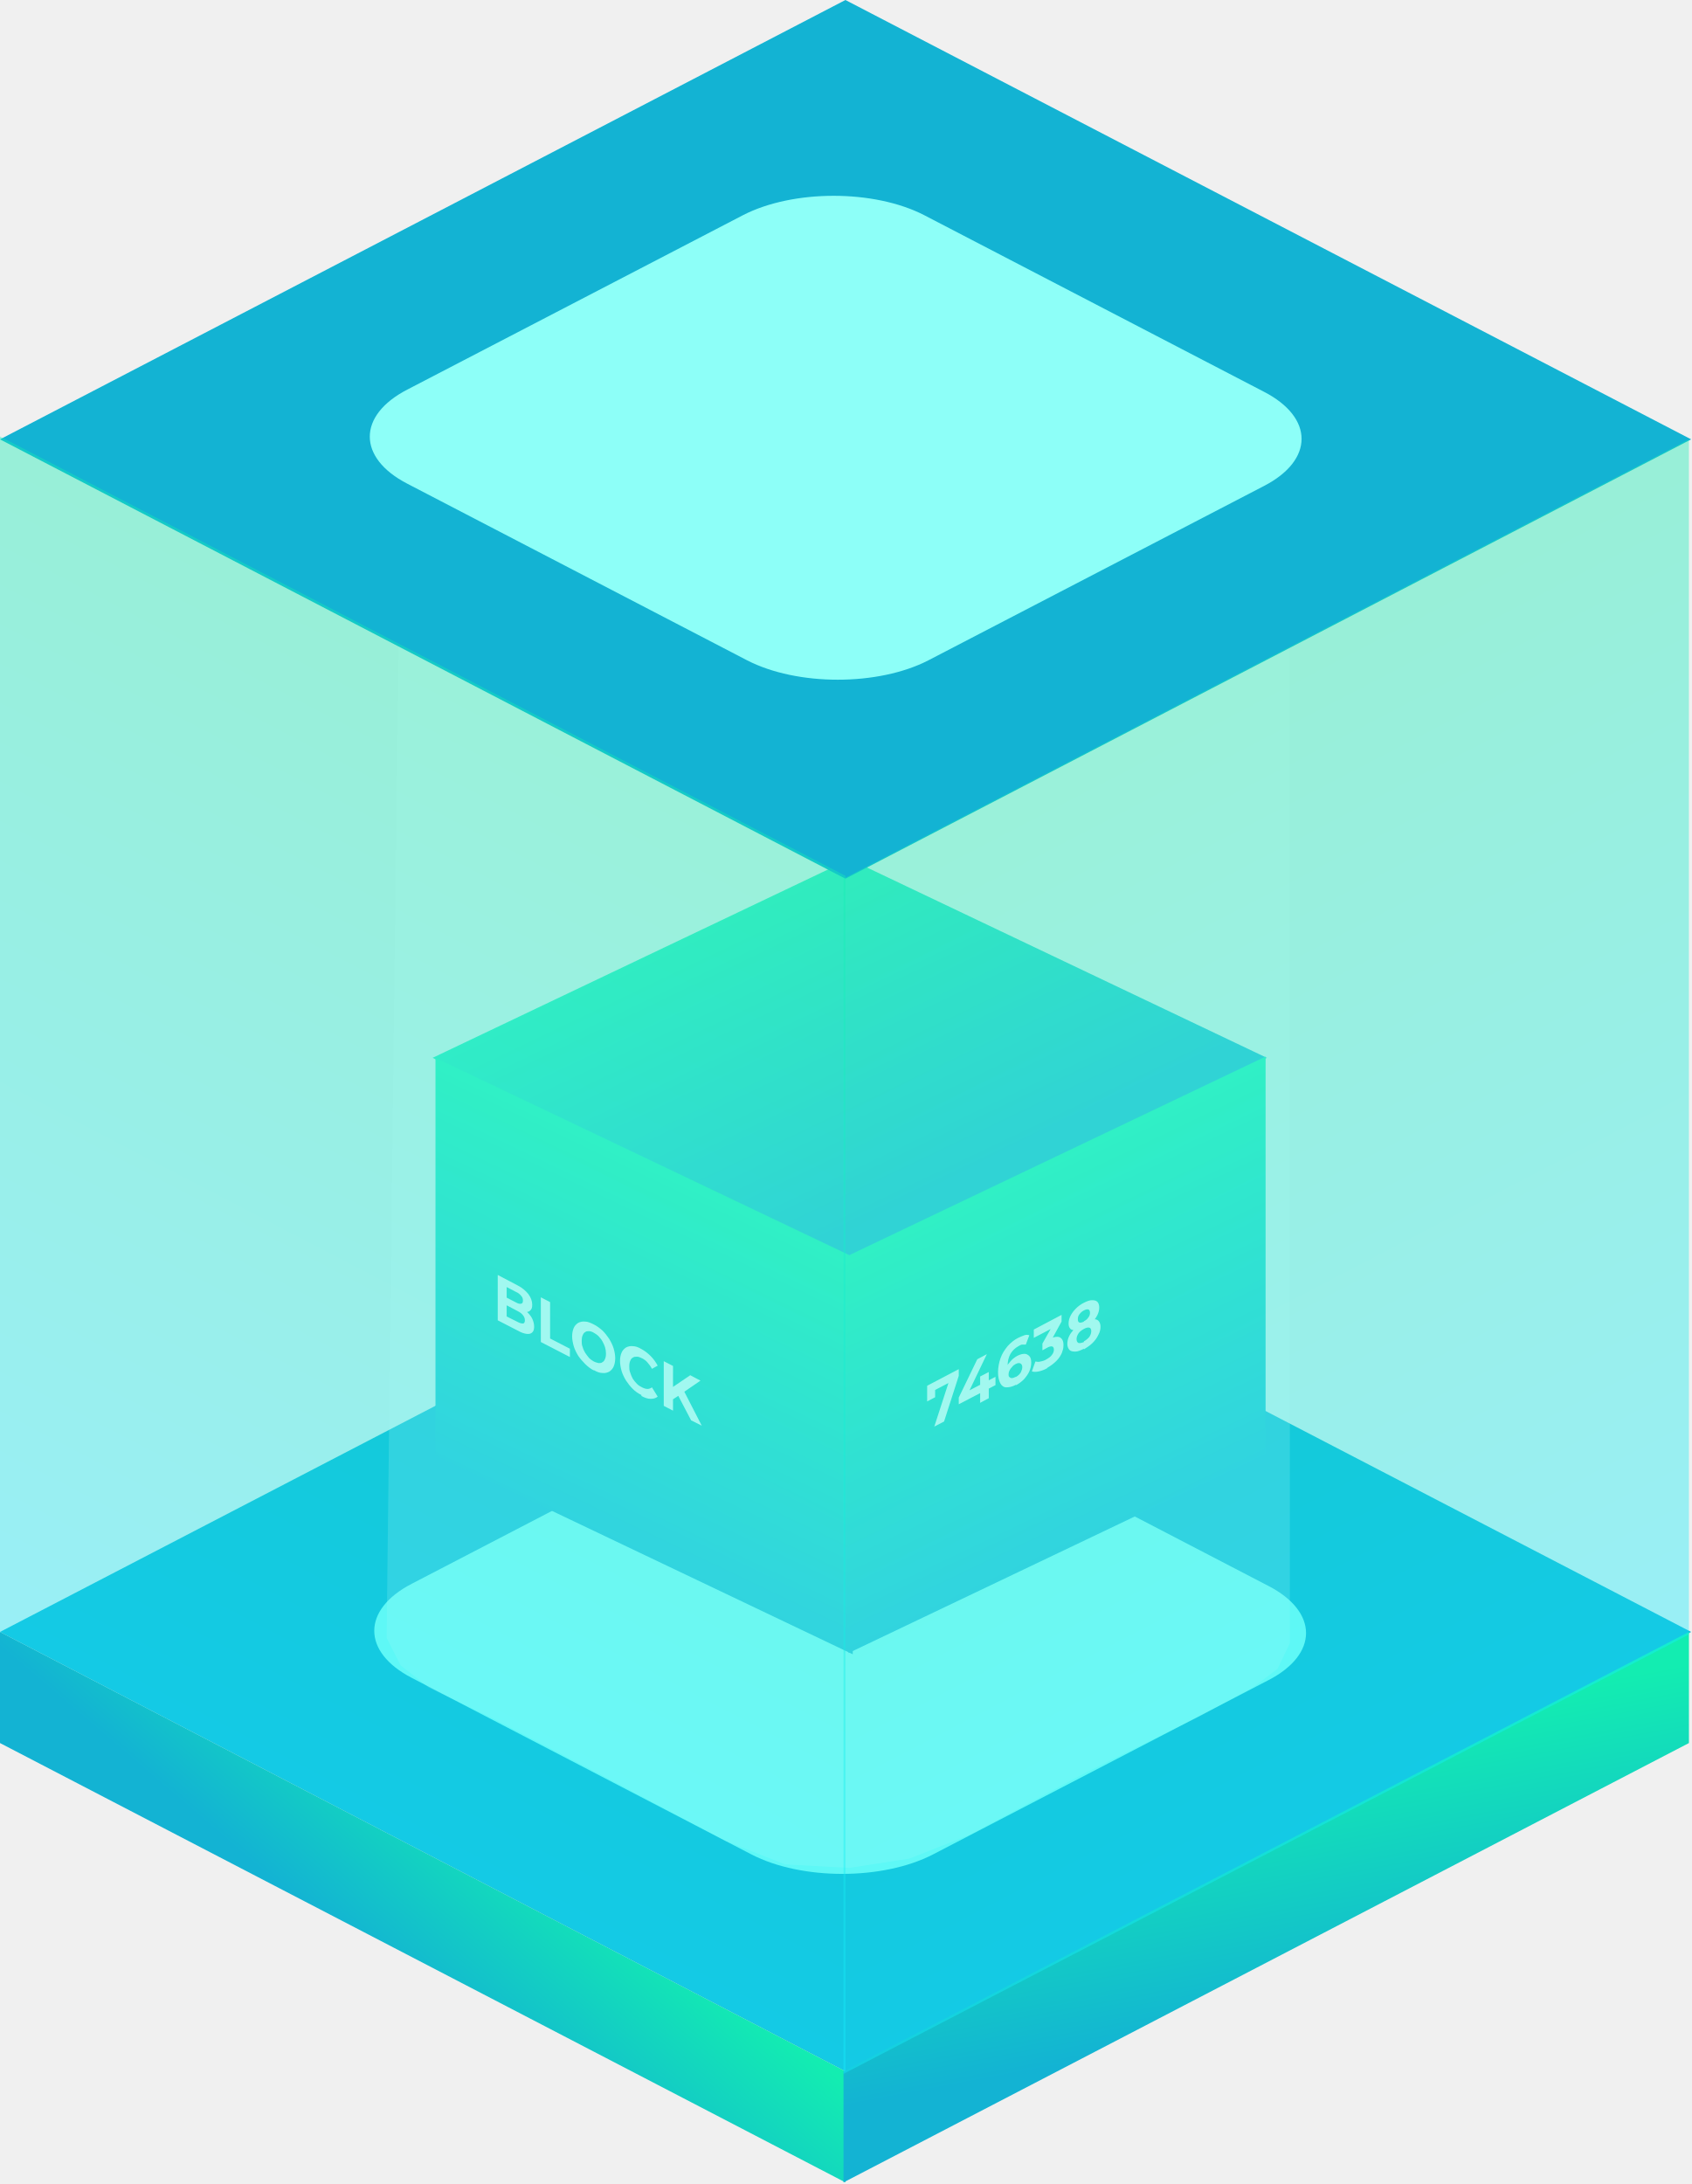
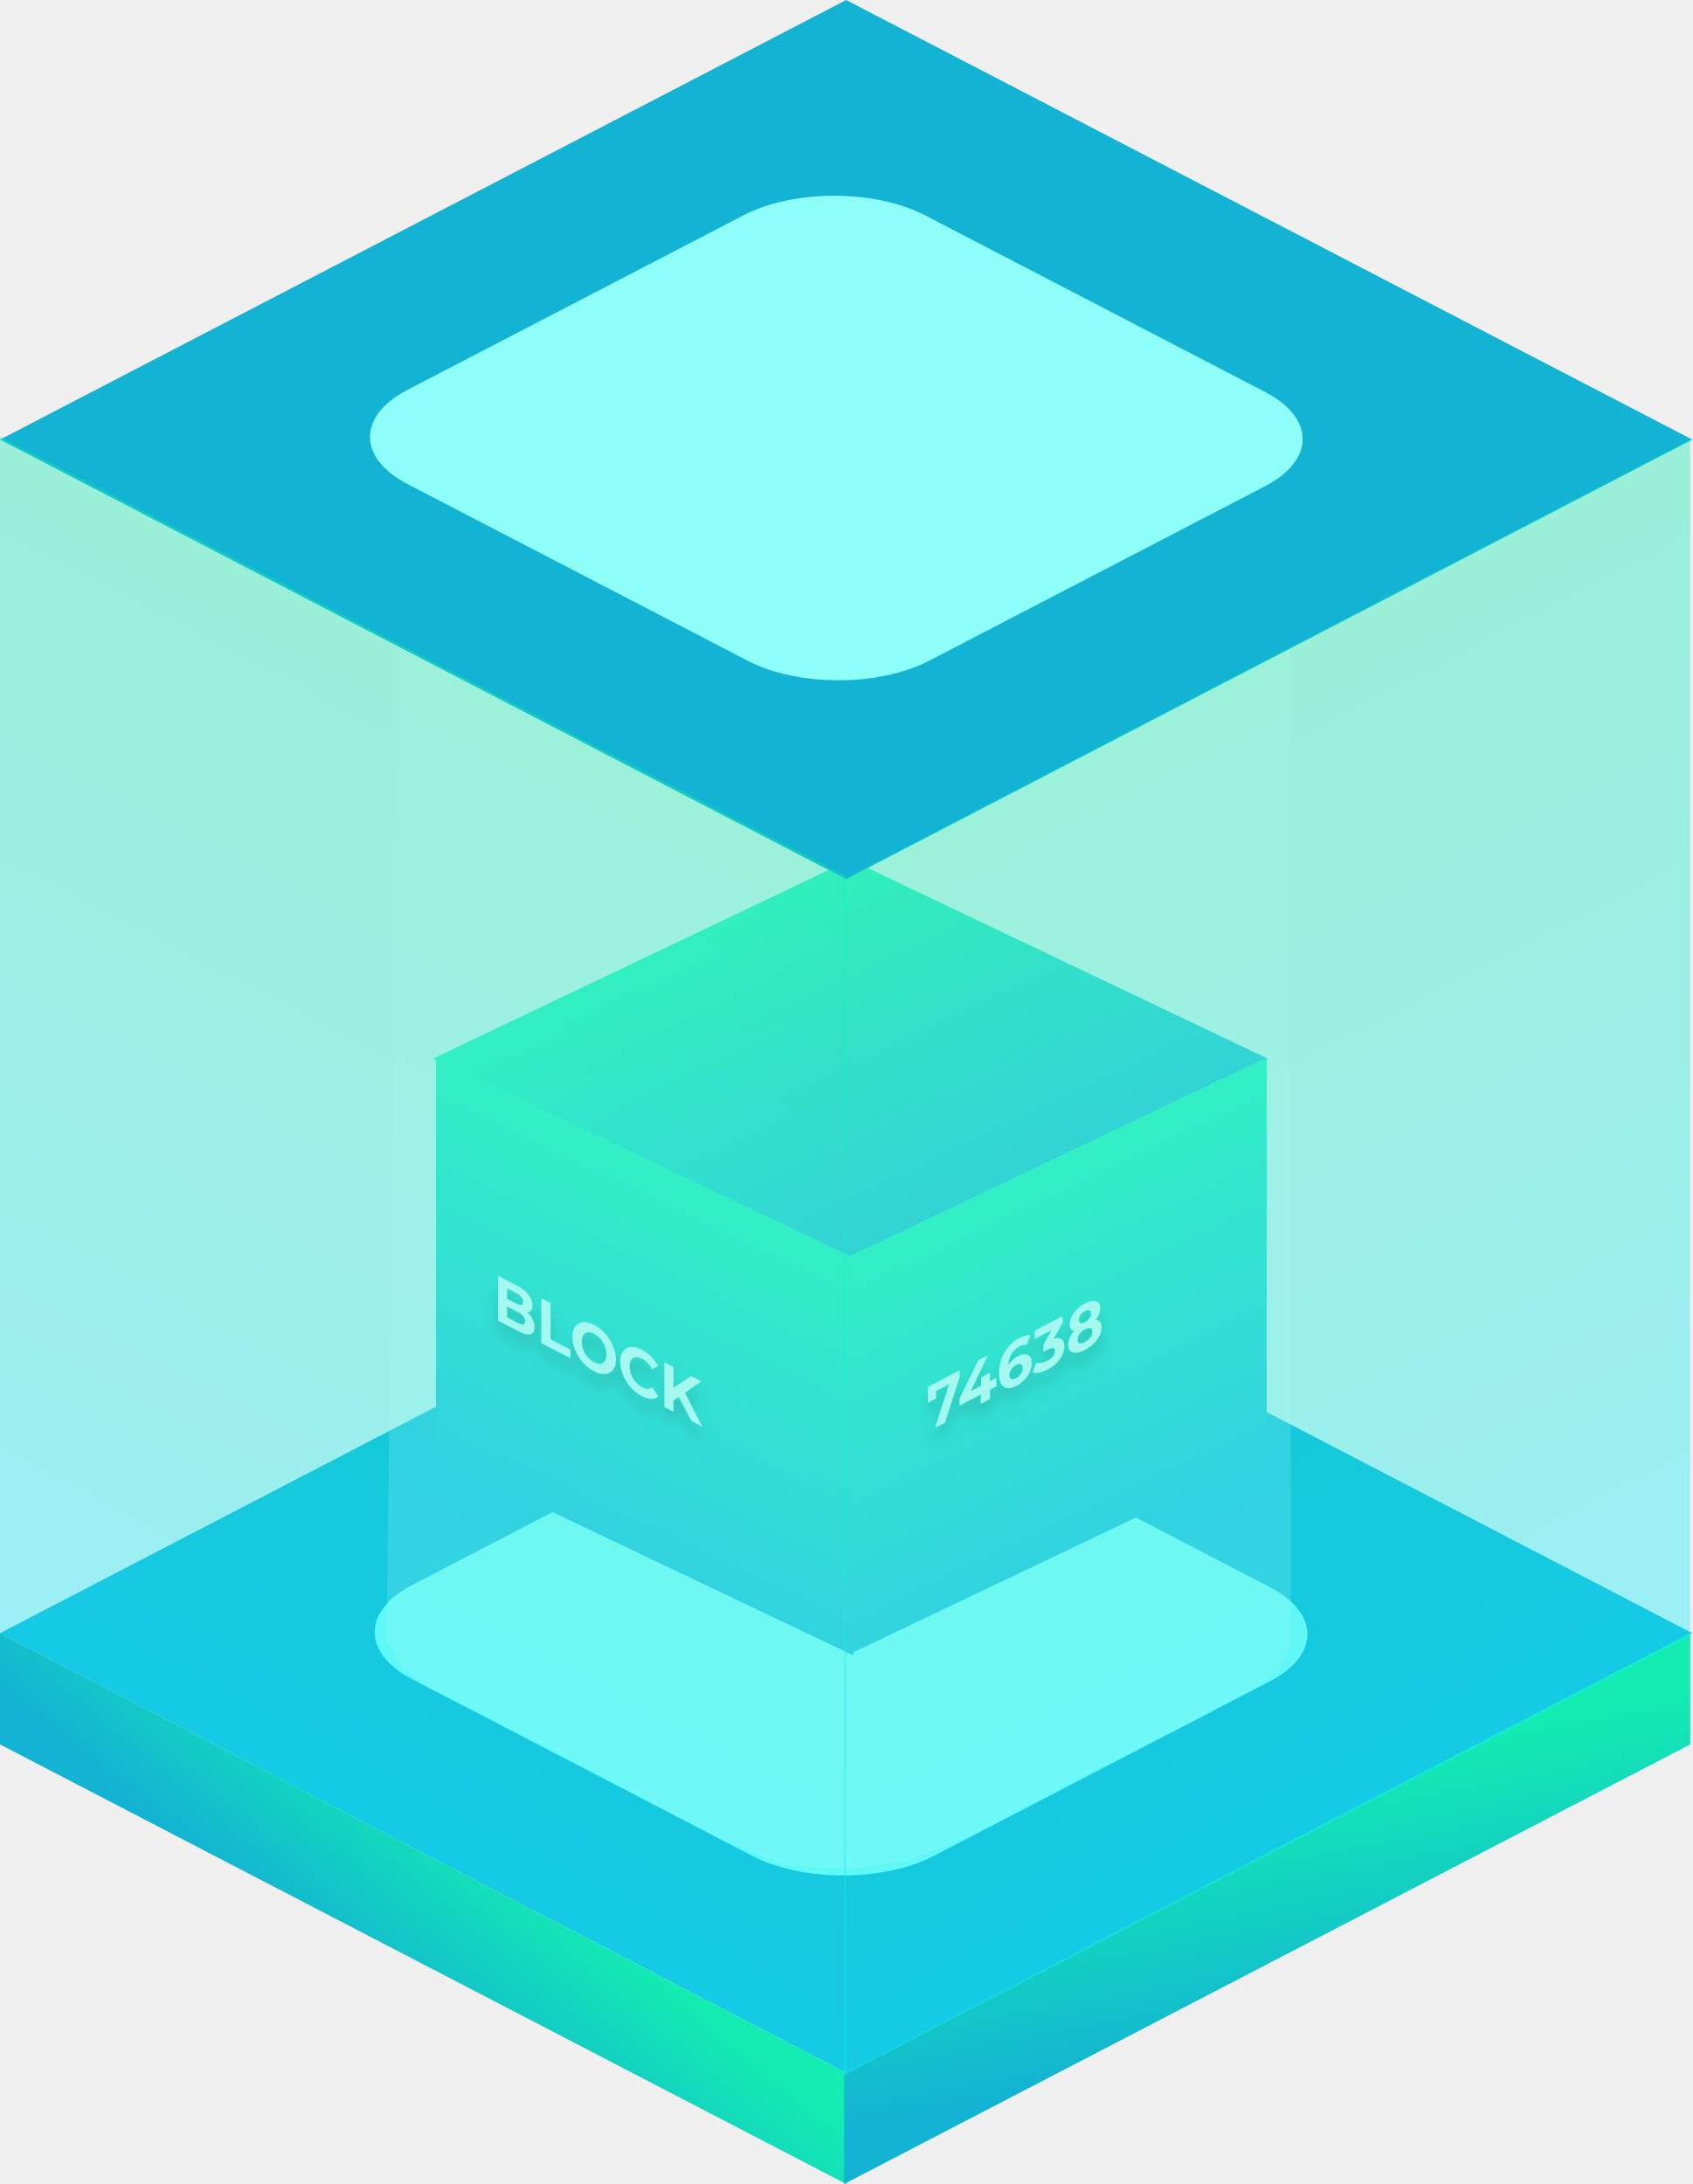
- <svg xmlns="http://www.w3.org/2000/svg" version="1.1" viewBox="0 0 529.7 684">
+ <svg xmlns="http://www.w3.org/2000/svg" fill="none" viewBox="0 0 529.66 683.53">
+   <rect width="298.434" height="298.434" transform="matrix(0.887397 -0.461006 0.887397 0.461006 0 511.135)" fill="#13B3D3" />
+   <rect width="298.434" height="34.815" transform="matrix(0.887397 0.461006 0 1 0 511.135)" fill="url(#paint0_linear_149_7)" />
+   <rect width="298.434" height="34.815" transform="matrix(0.887397 -0.461006 0 1 264.188 648.714)" fill="url(#paint1_linear_149_7)" />
+   <g style="mix-blend-mode:screen">
+     <rect width="182.487" height="183.944" rx="32" transform="matrix(0.887397 -0.461006 0.887397 0.461006 100.641 510.799)" fill="#84FFD4" />
+   </g>
+   <rect width="144.718" height="144.718" transform="matrix(0.902729 -0.430209 0.902729 0.430209 135.477 331.323)" fill="url(#paint2_linear_149_7)" />
+   <rect width="144.718" height="124.518" transform="matrix(0.902729 0.430209 0 1 136.43 331.323)" fill="url(#paint3_linear_149_7)" />
+   <rect width="144.718" height="124.518" transform="matrix(0.902729 -0.430209 0 1 265.805 393.188)" fill="url(#paint4_linear_149_7)" />
+   <g filter="url(#filter0_d_149_7)">
+     <path d="M155.864 413.276V399.276L161.933 402.429C163.495 403.24 164.667 404.182 165.448 405.254C166.24 406.333 166.637 407.419 166.637 408.512C166.637 409.245 166.477 409.802 166.158 410.183C165.838 410.551 165.4 410.736 164.844 410.741C164.288 410.745 163.649 410.56 162.927 410.185L163.265 409.54C164.046 409.946 164.738 410.452 165.341 411.059C165.945 411.653 166.412 412.315 166.743 413.047C167.086 413.786 167.258 414.562 167.258 415.375C167.258 416.575 166.838 417.297 165.998 417.54C165.158 417.77 163.921 417.461 162.288 416.613L155.864 413.276ZM158.721 412.32L162.075 414.063C162.821 414.45 163.383 414.608 163.762 414.538C164.152 414.461 164.347 414.123 164.347 413.523C164.347 412.936 164.152 412.401 163.762 411.918C163.383 411.428 162.821 410.99 162.075 410.603L158.508 408.749V406.389L161.579 407.984C162.277 408.347 162.809 408.49 163.176 408.414C163.554 408.331 163.744 408.009 163.744 407.449C163.744 406.903 163.554 406.398 163.176 405.934C162.809 405.464 162.277 405.047 161.579 404.684L158.721 403.2V412.32ZM169.435 420.326V406.326L172.31 407.819V419.179L178.539 422.416V425.056L169.435 420.326ZM185.972 429.157C184.99 428.647 184.079 427.993 183.239 427.197C182.411 426.407 181.689 425.525 181.074 424.552C180.47 423.585 179.997 422.573 179.654 421.515C179.323 420.462 179.157 419.416 179.157 418.376C179.157 417.336 179.323 416.462 179.654 415.755C179.997 415.053 180.476 414.535 181.091 414.201C181.707 413.868 182.428 413.736 183.257 413.806C184.085 413.877 184.984 414.164 185.954 414.668C186.936 415.178 187.836 415.825 188.652 416.609C189.48 417.399 190.196 418.278 190.8 419.245C191.415 420.218 191.894 421.233 192.237 422.292C192.58 423.337 192.752 424.386 192.752 425.439C192.752 426.479 192.58 427.357 192.237 428.072C191.894 428.773 191.415 429.291 190.8 429.625C190.196 429.951 189.48 430.079 188.652 430.009C187.836 429.945 186.942 429.661 185.972 429.157ZM185.954 426.388C186.51 426.677 187.019 426.834 187.481 426.861C187.954 426.893 188.368 426.802 188.723 426.586C189.078 426.37 189.35 426.039 189.539 425.59C189.741 425.148 189.841 424.594 189.841 423.927C189.841 423.26 189.741 422.601 189.539 421.95C189.35 421.305 189.078 420.69 188.723 420.106C188.38 419.528 187.972 419.009 187.498 418.55C187.025 418.091 186.51 417.717 185.954 417.428C185.398 417.139 184.884 416.978 184.41 416.946C183.949 416.919 183.541 417.014 183.186 417.229C182.831 417.445 182.553 417.774 182.352 418.216C182.162 418.664 182.068 419.222 182.068 419.889C182.068 420.542 182.162 421.198 182.352 421.856C182.553 422.507 182.825 423.122 183.168 423.7C183.523 424.285 183.937 424.806 184.41 425.266C184.884 425.725 185.398 426.099 185.954 426.388ZM200.858 436.89C199.9 436.392 199.006 435.755 198.178 434.978C197.362 434.194 196.652 433.319 196.048 432.352C195.445 431.385 194.972 430.372 194.629 429.314C194.297 428.262 194.132 427.209 194.132 426.156C194.132 425.103 194.297 424.222 194.629 423.514C194.972 422.812 195.445 422.292 196.048 421.952C196.664 421.618 197.38 421.49 198.196 421.567C199.012 421.631 199.906 421.916 200.876 422.42C201.953 422.979 202.923 423.696 203.787 424.572C204.662 425.44 205.396 426.434 205.987 427.555L204.142 428.516C203.716 427.748 203.242 427.096 202.722 426.558C202.201 426.008 201.633 425.573 201.018 425.253C200.438 424.952 199.906 424.782 199.421 424.744C198.935 424.705 198.515 424.793 198.161 425.009C197.806 425.224 197.527 425.553 197.326 425.996C197.137 426.444 197.042 427.001 197.042 427.668C197.042 428.335 197.137 428.991 197.326 429.636C197.527 430.287 197.806 430.904 198.161 431.489C198.515 432.073 198.935 432.598 199.421 433.064C199.906 433.529 200.438 433.912 201.018 434.213C201.633 434.533 202.201 434.695 202.722 434.698C203.242 434.689 203.716 434.515 204.142 434.176L205.987 437.055C205.396 437.561 204.662 437.8 203.787 437.772C202.923 437.75 201.947 437.456 200.858 436.89ZM210.502 438.461L210.343 434.638L216.288 430.666L219.483 432.326L214.123 436.041L212.526 437.132L210.502 438.461ZM207.929 440.324V426.324L210.786 427.808V441.808L207.929 440.324ZM216.43 444.74L212.011 436.344L213.892 435.022L219.785 446.483L216.43 444.74Z" fill="white" />
+   </g>
+   <g filter="url(#filter1_d_149_7)">
+     <path d="M292.634 446.891L297.625 431.504L298.368 432.513L291.695 436.024L292.97 433.834V437.634L290.421 438.975V434.055L300.351 428.83V430.93L295.749 445.252L292.634 446.891ZM300.327 439.903V437.723L306.168 425.769L309.177 424.186L303.46 436.074L302.062 436.35L311.814 431.219V433.859L300.327 439.903ZM307 439.332V436.392L307.089 433.705V431.085L309.797 429.66V437.86L307 439.332ZM318.212 433.673C317.079 434.269 316.094 434.52 315.256 434.428C314.43 434.329 313.793 433.884 313.345 433.094C312.896 432.303 312.672 431.154 312.672 429.647C312.672 428.034 312.937 426.528 313.468 425.128C314.011 423.723 314.755 422.478 315.699 421.395C316.654 420.305 317.752 419.435 318.991 418.783C319.651 418.435 320.283 418.183 320.885 418.026C321.486 417.87 322.006 417.837 322.442 417.927L321.38 420.866C321.038 420.779 320.672 420.791 320.283 420.903C319.893 421.001 319.486 421.162 319.061 421.386C317.988 421.951 317.138 422.764 316.513 423.827C315.887 424.889 315.575 426.14 315.575 427.58C315.575 427.82 315.575 428.087 315.575 428.38C315.586 428.667 315.622 428.942 315.681 429.204L314.884 428.783C315.109 428.145 315.398 427.56 315.752 427.027C316.106 426.481 316.525 425.994 317.008 425.566C317.504 425.118 318.047 424.739 318.637 424.429C319.439 424.007 320.159 423.808 320.796 423.833C321.433 423.858 321.941 424.097 322.318 424.552C322.708 425 322.902 425.665 322.902 426.545C322.902 427.491 322.69 428.43 322.265 429.36C321.852 430.271 321.292 431.105 320.584 431.865C319.887 432.604 319.097 433.207 318.212 433.673ZM318.053 431.336C318.454 431.125 318.808 430.859 319.115 430.538C319.433 430.197 319.681 429.82 319.858 429.406C320.035 428.993 320.123 428.58 320.123 428.167C320.123 427.527 319.929 427.123 319.539 426.954C319.162 426.766 318.654 426.84 318.017 427.175C317.592 427.398 317.221 427.687 316.902 428.042C316.584 428.383 316.33 428.763 316.141 429.182C315.964 429.582 315.876 429.988 315.876 430.402C315.876 430.802 315.964 431.115 316.141 431.342C316.318 431.556 316.566 431.672 316.884 431.691C317.203 431.697 317.592 431.578 318.053 431.336ZM327.959 428.544C327.098 428.997 326.243 429.321 325.393 429.514C324.543 429.695 323.824 429.7 323.234 429.53L324.349 426.464C324.821 426.602 325.369 426.62 325.995 426.518C326.62 426.415 327.251 426.196 327.889 425.861C328.608 425.482 329.175 425.024 329.588 424.487C330.001 423.95 330.207 423.401 330.207 422.841C330.207 422.308 330.024 421.984 329.659 421.87C329.293 421.756 328.703 421.913 327.889 422.341L326.579 423.03V420.89L330.03 414.654L330.349 415.647L323.853 419.064V416.464L332.526 411.901V414.001L329.092 420.228L327.641 420.052L328.473 419.614C329.995 418.813 331.145 418.594 331.924 418.958C332.703 419.321 333.092 420.11 333.092 421.323C333.092 422.11 332.909 422.946 332.544 423.832C332.178 424.704 331.617 425.553 330.862 426.377C330.107 427.201 329.139 427.923 327.959 428.544ZM339.549 422.446C338.511 422.992 337.602 423.297 336.823 423.36C336.044 423.41 335.437 423.23 335 422.819C334.564 422.396 334.345 421.751 334.345 420.884C334.345 420.017 334.558 419.172 334.983 418.349C335.419 417.506 336.027 416.726 336.806 416.009C337.584 415.28 338.499 414.639 339.549 414.086C340.611 413.527 341.531 413.203 342.31 413.113C343.101 413.004 343.708 413.144 344.133 413.534C344.57 413.904 344.788 414.523 344.788 415.389C344.788 416.256 344.57 417.131 344.133 418.014C343.697 418.884 343.083 419.707 342.292 420.483C341.514 421.239 340.599 421.893 339.549 422.446ZM339.549 420.066C340.269 419.687 340.835 419.209 341.248 418.632C341.673 418.048 341.885 417.443 341.885 416.817C341.885 416.19 341.673 415.815 341.248 415.692C340.835 415.549 340.269 415.667 339.549 416.046C338.841 416.418 338.281 416.893 337.868 417.471C337.455 418.035 337.248 418.63 337.248 419.257C337.248 419.883 337.455 420.268 337.868 420.411C338.281 420.553 338.841 420.438 339.549 420.066ZM339.549 415.726C338.593 416.229 337.755 416.523 337.036 416.608C336.328 416.688 335.773 416.553 335.372 416.204C334.983 415.835 334.788 415.258 334.788 414.471C334.788 413.644 334.988 412.832 335.39 412.034C335.791 411.223 336.351 410.468 337.071 409.77C337.791 409.058 338.617 408.456 339.549 407.966C340.505 407.463 341.337 407.192 342.045 407.153C342.764 407.094 343.325 407.259 343.726 407.648C344.139 408.018 344.346 408.616 344.346 409.442C344.346 410.229 344.145 411.014 343.744 411.799C343.354 412.564 342.8 413.282 342.08 413.954C341.36 414.626 340.517 415.217 339.549 415.726ZM339.549 413.826C340.151 413.509 340.623 413.108 340.965 412.621C341.319 412.128 341.496 411.615 341.496 411.082C341.496 410.522 341.313 410.184 340.947 410.07C340.593 409.95 340.127 410.042 339.549 410.346C338.983 410.644 338.522 411.039 338.168 411.532C337.814 412.025 337.637 412.552 337.637 413.112C337.637 413.645 337.809 413.975 338.151 414.102C338.493 414.228 338.959 414.136 339.549 413.826Z" fill="white" />
+   </g>
+   <path d="M125.392 137L261.559 209.092L404 137V514.625L400.235 522.635L392.705 528.356L375.763 537.511L339.996 555.248L303.601 574.701L284.776 582.139L265.951 585L245.871 583.856L227.047 576.418L189.397 556.392L154.257 538.083L134.177 528.356L125.392 521.49L121 512.908L125.392 137Z" fill="white" fill-opacity="0.21" />
+   <rect width="298.434" height="298.434" transform="matrix(0.887397 -0.461006 0.887397 0.461006 0 137.58)" fill="#13B3D3" />
+   <g style="mix-blend-mode:screen">
+     <rect width="182.487" height="183.944" rx="32" transform="matrix(0.887397 -0.461006 0.887397 0.461006 99.1641 136.748)" fill="#84FFD4" />
+   </g>
+   <rect width="298.434" height="374.353" transform="matrix(0.887397 0.461006 0 1 0 136.709)" fill="url(#paint5_linear_149_7)" fill-opacity="0.39" />
+   <rect width="298.434" height="374.353" transform="matrix(0.887397 -0.461006 0 1 264.188 275.159)" fill="url(#paint6_linear_149_7)" fill-opacity="0.39" />
  <defs>
-     <style>
-       .cls-1 {
-         fill: url(#linear-gradient-5);
-       }
- 
-       .cls-2 {
-         fill: url(#linear-gradient-4);
-       }
- 
-       .cls-3 {
-         fill: url(#linear-gradient-3);
-       }
- 
-       .cls-4 {
-         fill: url(#linear-gradient-2);
-       }
- 
-       .cls-5 {
-         fill: url(#linear-gradient);
-       }
- 
-       .cls-6 {
-         fill: #13b3d3;
-       }
- 
-       .cls-7 {
-         isolation: isolate;
-       }
- 
-       .cls-8, .cls-9 {
-         fill: #fff;
-       }
- 
-       .cls-10 {
-         fill: #84ffd4;
-       }
- 
-       .cls-11 {
-         mix-blend-mode: screen;
-       }
- 
-       .cls-9 {
-         fill-opacity: .2;
-       }
- 
-       .cls-12 {
-         fill: url(#linear-gradient-6);
-       }
- 
-       .cls-12, .cls-13 {
-         fill-opacity: .4;
-       }
- 
-       .cls-13 {
-         fill: url(#linear-gradient-7);
-       }
-     </style>
-     <linearGradient id="linear-gradient" x1="163.7" y1="735.6" x2="187.3" y2="816.7" gradientTransform="translate(-23.3 1292.6) rotate(27.5) scale(1 -.9) skewX(-24.7)" gradientUnits="userSpaceOnUse">
-       <stop offset="0" stop-color="#13b3d3" />
-       <stop offset="1" stop-color="#13edb1" />
+     <filter id="filter0_d_149_7" x="151.867" y="399.036" width="71.914" height="55.687" filterUnits="userSpaceOnUse" color-interpolation-filters="sRGB">
+       <feFlood flood-opacity="0" result="BackgroundImageFix" />
+       <feColorMatrix in="SourceAlpha" type="matrix" values="0 0 0 0 0 0 0 0 0 0 0 0 0 0 0 0 0 0 127 0" result="hardAlpha" />
+       <feOffset dy="4" />
+       <feGaussianBlur stdDeviation="2" />
+       <feComposite in2="hardAlpha" operator="out" />
+       <feColorMatrix type="matrix" values="0 0 0 0 0 0 0 0 0 0 0 0 0 0 0 0 0 0 0.25 0" />
+       <feBlend mode="normal" in2="BackgroundImageFix" result="effect1_dropShadow_149_7" />
+       <feBlend mode="normal" in="SourceGraphic" in2="effect1_dropShadow_149_7" result="shape" />
+     </filter>
+     <filter id="filter1_d_149_7" x="286.422" y="405.209" width="62.367" height="51.085" filterUnits="userSpaceOnUse" color-interpolation-filters="sRGB">
+       <feFlood flood-opacity="0" result="BackgroundImageFix" />
+       <feColorMatrix in="SourceAlpha" type="matrix" values="0 0 0 0 0 0 0 0 0 0 0 0 0 0 0 0 0 0 127 0" result="hardAlpha" />
+       <feOffset dy="4" />
+       <feGaussianBlur stdDeviation="2" />
+       <feComposite in2="hardAlpha" operator="out" />
+       <feColorMatrix type="matrix" values="0 0 0 0 0 0 0 0 0 0 0 0 0 0 0 0 0 0 0.25 0" />
+       <feBlend mode="normal" in2="BackgroundImageFix" result="effect1_dropShadow_149_7" />
+       <feBlend mode="normal" in="SourceGraphic" in2="effect1_dropShadow_149_7" result="shape" />
+     </filter>
+     <linearGradient id="paint0_linear_149_7" x1="-0.231" y1="17.834" x2="23.434" y2="-63.301" gradientUnits="userSpaceOnUse">
+       <stop stop-color="#13B3D3" />
+       <stop offset="1" stop-color="#13EDB1" />
    </linearGradient>
-     <linearGradient id="linear-gradient-2" x1="163.7" y1="520.5" x2="187.3" y2="601.6" gradientTransform="translate(240.9 1239.3) rotate(-27.5) scale(1 -.9) skewX(24.7)" gradientUnits="userSpaceOnUse">
-       <stop offset="0" stop-color="#13b3d3" />
-       <stop offset="1" stop-color="#13edb1" />
+     <linearGradient id="paint1_linear_149_7" x1="-0.231" y1="17.834" x2="23.434" y2="-63.301" gradientUnits="userSpaceOnUse">
+       <stop stop-color="#13B3D3" />
+       <stop offset="1" stop-color="#13EDB1" />
    </linearGradient>
-     <linearGradient id="linear-gradient-3" x1="-216.4" y1="543.9" x2="-216.4" y2="399.2" gradientTransform="translate(887.2 441.1) rotate(-25.5) scale(1 -.8) skewX(-32.2)" gradientUnits="userSpaceOnUse">
-       <stop offset="0" stop-color="#13edb1" />
-       <stop offset="1" stop-color="#13b3d3" />
+     <linearGradient id="paint2_linear_149_7" x1="72.359" y1="0" x2="72.359" y2="144.718" gradientUnits="userSpaceOnUse">
+       <stop stop-color="#13EDB1" />
+       <stop offset="1" stop-color="#13B3D3" />
    </linearGradient>
-     <linearGradient id="linear-gradient-4" x1="94.7" y1="784.6" x2="94.7" y2="660.1" gradientTransform="translate(116.3 1106.4) rotate(25.5) scale(1 -.9) skewX(-23.3)" gradientUnits="userSpaceOnUse">
-       <stop offset="0" stop-color="#13edb1" />
-       <stop offset="1" stop-color="#13b3d3" />
+     <linearGradient id="paint3_linear_149_7" x1="72.359" y1="0" x2="72.359" y2="124.518" gradientUnits="userSpaceOnUse">
+       <stop stop-color="#13EDB1" />
+       <stop offset="1" stop-color="#13B3D3" />
    </linearGradient>
-     <linearGradient id="linear-gradient-5" x1="94.7" y1="587.4" x2="94.7" y2="462.8" gradientTransform="translate(245.7 990.1) rotate(-25.5) scale(1 -.9) skewX(23.3)" gradientUnits="userSpaceOnUse">
-       <stop offset="0" stop-color="#13edb1" />
-       <stop offset="1" stop-color="#13b3d3" />
+     <linearGradient id="paint4_linear_149_7" x1="72.359" y1="0" x2="72.359" y2="124.518" gradientUnits="userSpaceOnUse">
+       <stop stop-color="#13EDB1" />
+       <stop offset="1" stop-color="#13B3D3" />
    </linearGradient>
-     <linearGradient id="linear-gradient-6" x1="175.5" y1="793.5" x2="175.5" y2="419.2" gradientTransform="translate(-23.3 918.1) rotate(27.5) scale(1 -.9) skewX(-24.7)" gradientUnits="userSpaceOnUse">
-       <stop offset="0" stop-color="#13edb1" />
-       <stop offset="1" stop-color="#17edfe" />
+     <linearGradient id="paint5_linear_149_7" x1="149.217" y1="0" x2="149.217" y2="374.353" gradientUnits="userSpaceOnUse">
+       <stop stop-color="#13EDB1" />
+       <stop offset="1" stop-color="#17EDFE" />
    </linearGradient>
-     <linearGradient id="linear-gradient-7" x1="175.5" y1="578.5" x2="175.5" y2="204.1" gradientTransform="translate(240.9 865.7) rotate(-27.5) scale(1 -.9) skewX(24.7)" gradientUnits="userSpaceOnUse">
-       <stop offset="0" stop-color="#13edb1" />
-       <stop offset="1" stop-color="#17edfe" />
+     <linearGradient id="paint6_linear_149_7" x1="149.217" y1="0" x2="149.217" y2="374.353" gradientUnits="userSpaceOnUse">
+       <stop stop-color="#13EDB1" />
+       <stop offset="1" stop-color="#17EDFE" />
    </linearGradient>
  </defs>
-   <g class="cls-7">
-     <g id="Layer_1">
-       <polygon class="cls-6" points="0 511.1 264.8 373.6 529.7 511.1 264.8 648.7 0 511.1" />
-       <polygon class="cls-5" points="0 511.1 264.8 648.7 264.8 683.5 0 545.9 0 511.1" />
-       <polygon class="cls-4" points="264.2 648.7 529 511.1 529 545.9 264.2 683.5 264.2 648.7" />
-       <g class="cls-11">
-         <path class="cls-10" d="M129,496l105.1-54.6c15.7-8.1,41.1-8.1,56.8,0l106.4,55.3c15.7,8.1,15.7,21.4,0,29.5l-105.1,54.6c-15.7,8.1-41.1,8.1-56.8,0l-106.4-55.3c-15.7-8.1-15.7-21.4,0-29.5Z" />
-       </g>
-       <polygon class="cls-3" points="135.5 331.3 266.1 269.1 396.8 331.3 266.1 393.6 135.5 331.3" />
-       <polygon class="cls-2" points="136.4 331.3 267.1 393.6 267.1 518.1 136.4 455.8 136.4 331.3" />
-       <polygon class="cls-1" points="265.8 393.2 396.4 330.9 396.4 455.4 265.8 517.7 265.8 393.2" />
-       <path class="cls-8" d="M155.9,413.3v-14l6.1,3.2c1.6.8,2.7,1.8,3.5,2.8.8,1.1,1.2,2.2,1.2,3.3s-.2,1.3-.5,1.7c-.3.4-.8.6-1.3.6-.6,0-1.2-.2-1.9-.6l.3-.6c.8.4,1.5.9,2.1,1.5.6.6,1.1,1.3,1.4,2,.3.7.5,1.5.5,2.3,0,1.2-.4,1.9-1.3,2.2-.8.2-2.1,0-3.7-.9l-6.4-3.3ZM158.7,412.3l3.4,1.7c.7.4,1.3.5,1.7.5.4,0,.6-.4.6-1s-.2-1.1-.6-1.6c-.4-.5-.9-.9-1.7-1.3l-3.6-1.9v-2.4l3.1,1.6c.7.4,1.2.5,1.6.4.4,0,.6-.4.6-1s-.2-1.1-.6-1.5c-.4-.5-.9-.9-1.6-1.2l-2.9-1.5v9.1ZM169.4,420.3v-14l2.9,1.5v11.4l6.2,3.2v2.6l-9.1-4.7ZM186,429.2c-1-.5-1.9-1.2-2.7-2-.8-.8-1.6-1.7-2.2-2.6-.6-1-1.1-2-1.4-3-.3-1.1-.5-2.1-.5-3.1s.2-1.9.5-2.6c.3-.7.8-1.2,1.4-1.6.6-.3,1.3-.5,2.2-.4.8,0,1.7.4,2.7.9,1,.5,1.9,1.2,2.7,1.9.8.8,1.5,1.7,2.1,2.6.6,1,1.1,2,1.4,3,.3,1,.5,2.1.5,3.1s-.2,1.9-.5,2.6c-.3.7-.8,1.2-1.4,1.6-.6.3-1.3.5-2.1.4-.8,0-1.7-.3-2.7-.9ZM186,426.4c.6.3,1.1.4,1.5.5.5,0,.9,0,1.2-.3.4-.2.6-.5.8-1,.2-.4.3-1,.3-1.7s-.1-1.3-.3-2c-.2-.6-.5-1.3-.8-1.8-.3-.6-.8-1.1-1.2-1.6-.5-.5-1-.8-1.5-1.1s-1.1-.5-1.5-.5c-.5,0-.9,0-1.2.3-.4.2-.6.5-.8,1-.2.4-.3,1-.3,1.7s0,1.3.3,2c.2.7.5,1.3.8,1.8.4.6.8,1.1,1.2,1.6.5.5,1,.8,1.5,1.1ZM200.9,436.9c-1-.5-1.9-1.1-2.7-1.9-.8-.8-1.5-1.7-2.1-2.6-.6-1-1.1-2-1.4-3-.3-1.1-.5-2.1-.5-3.2s.2-1.9.5-2.6c.3-.7.8-1.2,1.4-1.6.6-.3,1.3-.5,2.1-.4.8,0,1.7.3,2.7.9,1.1.6,2,1.3,2.9,2.2.9.9,1.6,1.9,2.2,3l-1.8,1c-.4-.8-.9-1.4-1.4-2-.5-.6-1.1-1-1.7-1.3-.6-.3-1.1-.5-1.6-.5-.5,0-.9,0-1.3.3-.4.2-.6.5-.8,1-.2.4-.3,1-.3,1.7s0,1.3.3,2c.2.7.5,1.3.8,1.9.4.6.8,1.1,1.3,1.6.5.5,1,.8,1.6,1.1.6.3,1.2.5,1.7.5.5,0,1-.2,1.4-.5l1.8,2.9c-.6.5-1.3.7-2.2.7-.9,0-1.8-.3-2.9-.9ZM210.5,438.5l-.2-3.8,5.9-4,3.2,1.7-5.4,3.7-1.6,1.1-2,1.3ZM207.9,440.3v-14l2.9,1.5v14l-2.9-1.5ZM216.4,444.7l-4.4-8.4,1.9-1.3,5.9,11.5-3.4-1.7Z" />
-       <path class="cls-8" d="M292.6,446.9l5-15.4.7,1-6.7,3.5,1.3-2.2v3.8l-2.5,1.3v-4.9l9.9-5.2v2.1l-4.6,14.3-3.1,1.6ZM300.3,439.9v-2.2l5.8-12,3-1.6-5.7,11.9-1.4.3,9.8-5.1v2.6l-11.5,6ZM307,439.3v-5.6c0,0,0-2.6,0-2.6l2.7-1.4v8.2l-2.8,1.5ZM318.2,433.7c-1.1.6-2.1.8-3,.8-.8,0-1.5-.5-1.9-1.3-.4-.8-.7-1.9-.7-3.4s.3-3.1.8-4.5c.5-1.4,1.3-2.6,2.2-3.7,1-1.1,2.1-2,3.3-2.6.7-.3,1.3-.6,1.9-.8.6-.2,1.1-.2,1.6,0l-1.1,2.9c-.3,0-.7,0-1.1,0-.4,0-.8.3-1.2.5-1.1.6-1.9,1.4-2.5,2.4-.6,1.1-.9,2.3-.9,3.8v.8c0,.3,0,.6.1.8l-.8-.4c.2-.6.5-1.2.9-1.8.4-.5.8-1,1.3-1.5.5-.4,1-.8,1.6-1.1.8-.4,1.5-.6,2.2-.6.6,0,1.1.3,1.5.7.4.4.6,1.1.6,2s-.2,1.9-.6,2.8c-.4.9-1,1.7-1.7,2.5-.7.7-1.5,1.3-2.4,1.8ZM318.1,431.3c.4-.2.8-.5,1.1-.8.3-.3.6-.7.7-1.1.2-.4.3-.8.3-1.2,0-.6-.2-1-.6-1.2-.4-.2-.9-.1-1.5.2-.4.2-.8.5-1.1.9-.3.3-.6.7-.8,1.1-.2.4-.3.8-.3,1.2s0,.7.3.9c.2.2.4.3.7.3.3,0,.7-.1,1.2-.4ZM328,428.5c-.9.5-1.7.8-2.6,1-.9.2-1.6.2-2.2,0l1.1-3.1c.5.1,1,.2,1.6,0,.6-.1,1.3-.3,1.9-.7.7-.4,1.3-.8,1.7-1.4.4-.5.6-1.1.6-1.6s-.2-.9-.5-1c-.4-.1-1,0-1.8.5l-1.3.7v-2.1l3.5-6.2.3,1-6.5,3.4v-2.6l8.7-4.6v2.1l-3.4,6.2-1.5-.2.8-.4c1.5-.8,2.7-1,3.5-.7.8.4,1.2,1.2,1.2,2.4s-.2,1.6-.5,2.5c-.4.9-.9,1.7-1.7,2.5-.8.8-1.7,1.5-2.9,2.2ZM339.5,422.4c-1,.5-1.9.9-2.7.9-.8,0-1.4-.1-1.8-.5-.4-.4-.7-1.1-.7-1.9s.2-1.7.6-2.5c.4-.8,1-1.6,1.8-2.3.8-.7,1.7-1.4,2.7-1.9,1.1-.6,2-.9,2.8-1,.8-.1,1.4,0,1.8.4.4.4.7,1,.7,1.9s-.2,1.7-.7,2.6c-.4.9-1,1.7-1.8,2.5-.8.8-1.7,1.4-2.7,2ZM339.5,420.1c.7-.4,1.3-.9,1.7-1.4.4-.6.6-1.2.6-1.8s-.2-1-.6-1.1c-.4-.1-1,0-1.7.4-.7.4-1.3.8-1.7,1.4-.4.6-.6,1.2-.6,1.8s.2,1,.6,1.2c.4.1,1,0,1.7-.3ZM339.5,415.7c-1,.5-1.8.8-2.5.9-.7,0-1.3,0-1.7-.4-.4-.4-.6-.9-.6-1.7s.2-1.6.6-2.4c.4-.8,1-1.6,1.7-2.3.7-.7,1.5-1.3,2.5-1.8,1-.5,1.8-.8,2.5-.8.7,0,1.3.1,1.7.5.4.4.6,1,.6,1.8s-.2,1.6-.6,2.4c-.4.8-.9,1.5-1.7,2.2s-1.6,1.3-2.5,1.8ZM339.5,413.8c.6-.3,1.1-.7,1.4-1.2.4-.5.5-1,.5-1.5s-.2-.9-.5-1c-.4-.1-.8,0-1.4.3-.6.3-1,.7-1.4,1.2-.4.5-.5,1-.5,1.6s.2.9.5,1c.3.1.8,0,1.4-.3Z" />
-       <path class="cls-9" d="M125.4,137l136.2,72.1,142.4-72.1v377.6l-3.8,8-7.5,5.7-16.9,9.2-35.8,17.7-36.4,19.5-18.8,7.4-18.8,2.9-20.1-1.1-18.8-7.4-37.6-20-35.1-18.3-20.1-9.7-8.8-6.9-4.4-8.6,4.4-375.9Z" />
-       <polygon class="cls-6" points="0 137.6 264.8 0 529.7 137.6 264.8 275.2 0 137.6" />
-       <g class="cls-11">
-         <path class="cls-10" d="M127.6,122l105.1-54.6c15.7-8.1,41.1-8.1,56.8,0l106.4,55.3c15.7,8.1,15.7,21.4,0,29.5l-105.1,54.6c-15.7,8.1-41.1,8.1-56.8,0l-106.4-55.3c-15.7-8.1-15.7-21.4,0-29.5Z" />
-       </g>
-       <polygon class="cls-12" points="0 136.7 264.8 274.3 264.8 648.6 0 511.1 0 136.7" />
-       <polygon class="cls-13" points="264.2 275.2 529 137.6 529 511.9 264.2 649.5 264.2 275.2" />
-     </g>
-   </g>
</svg>
